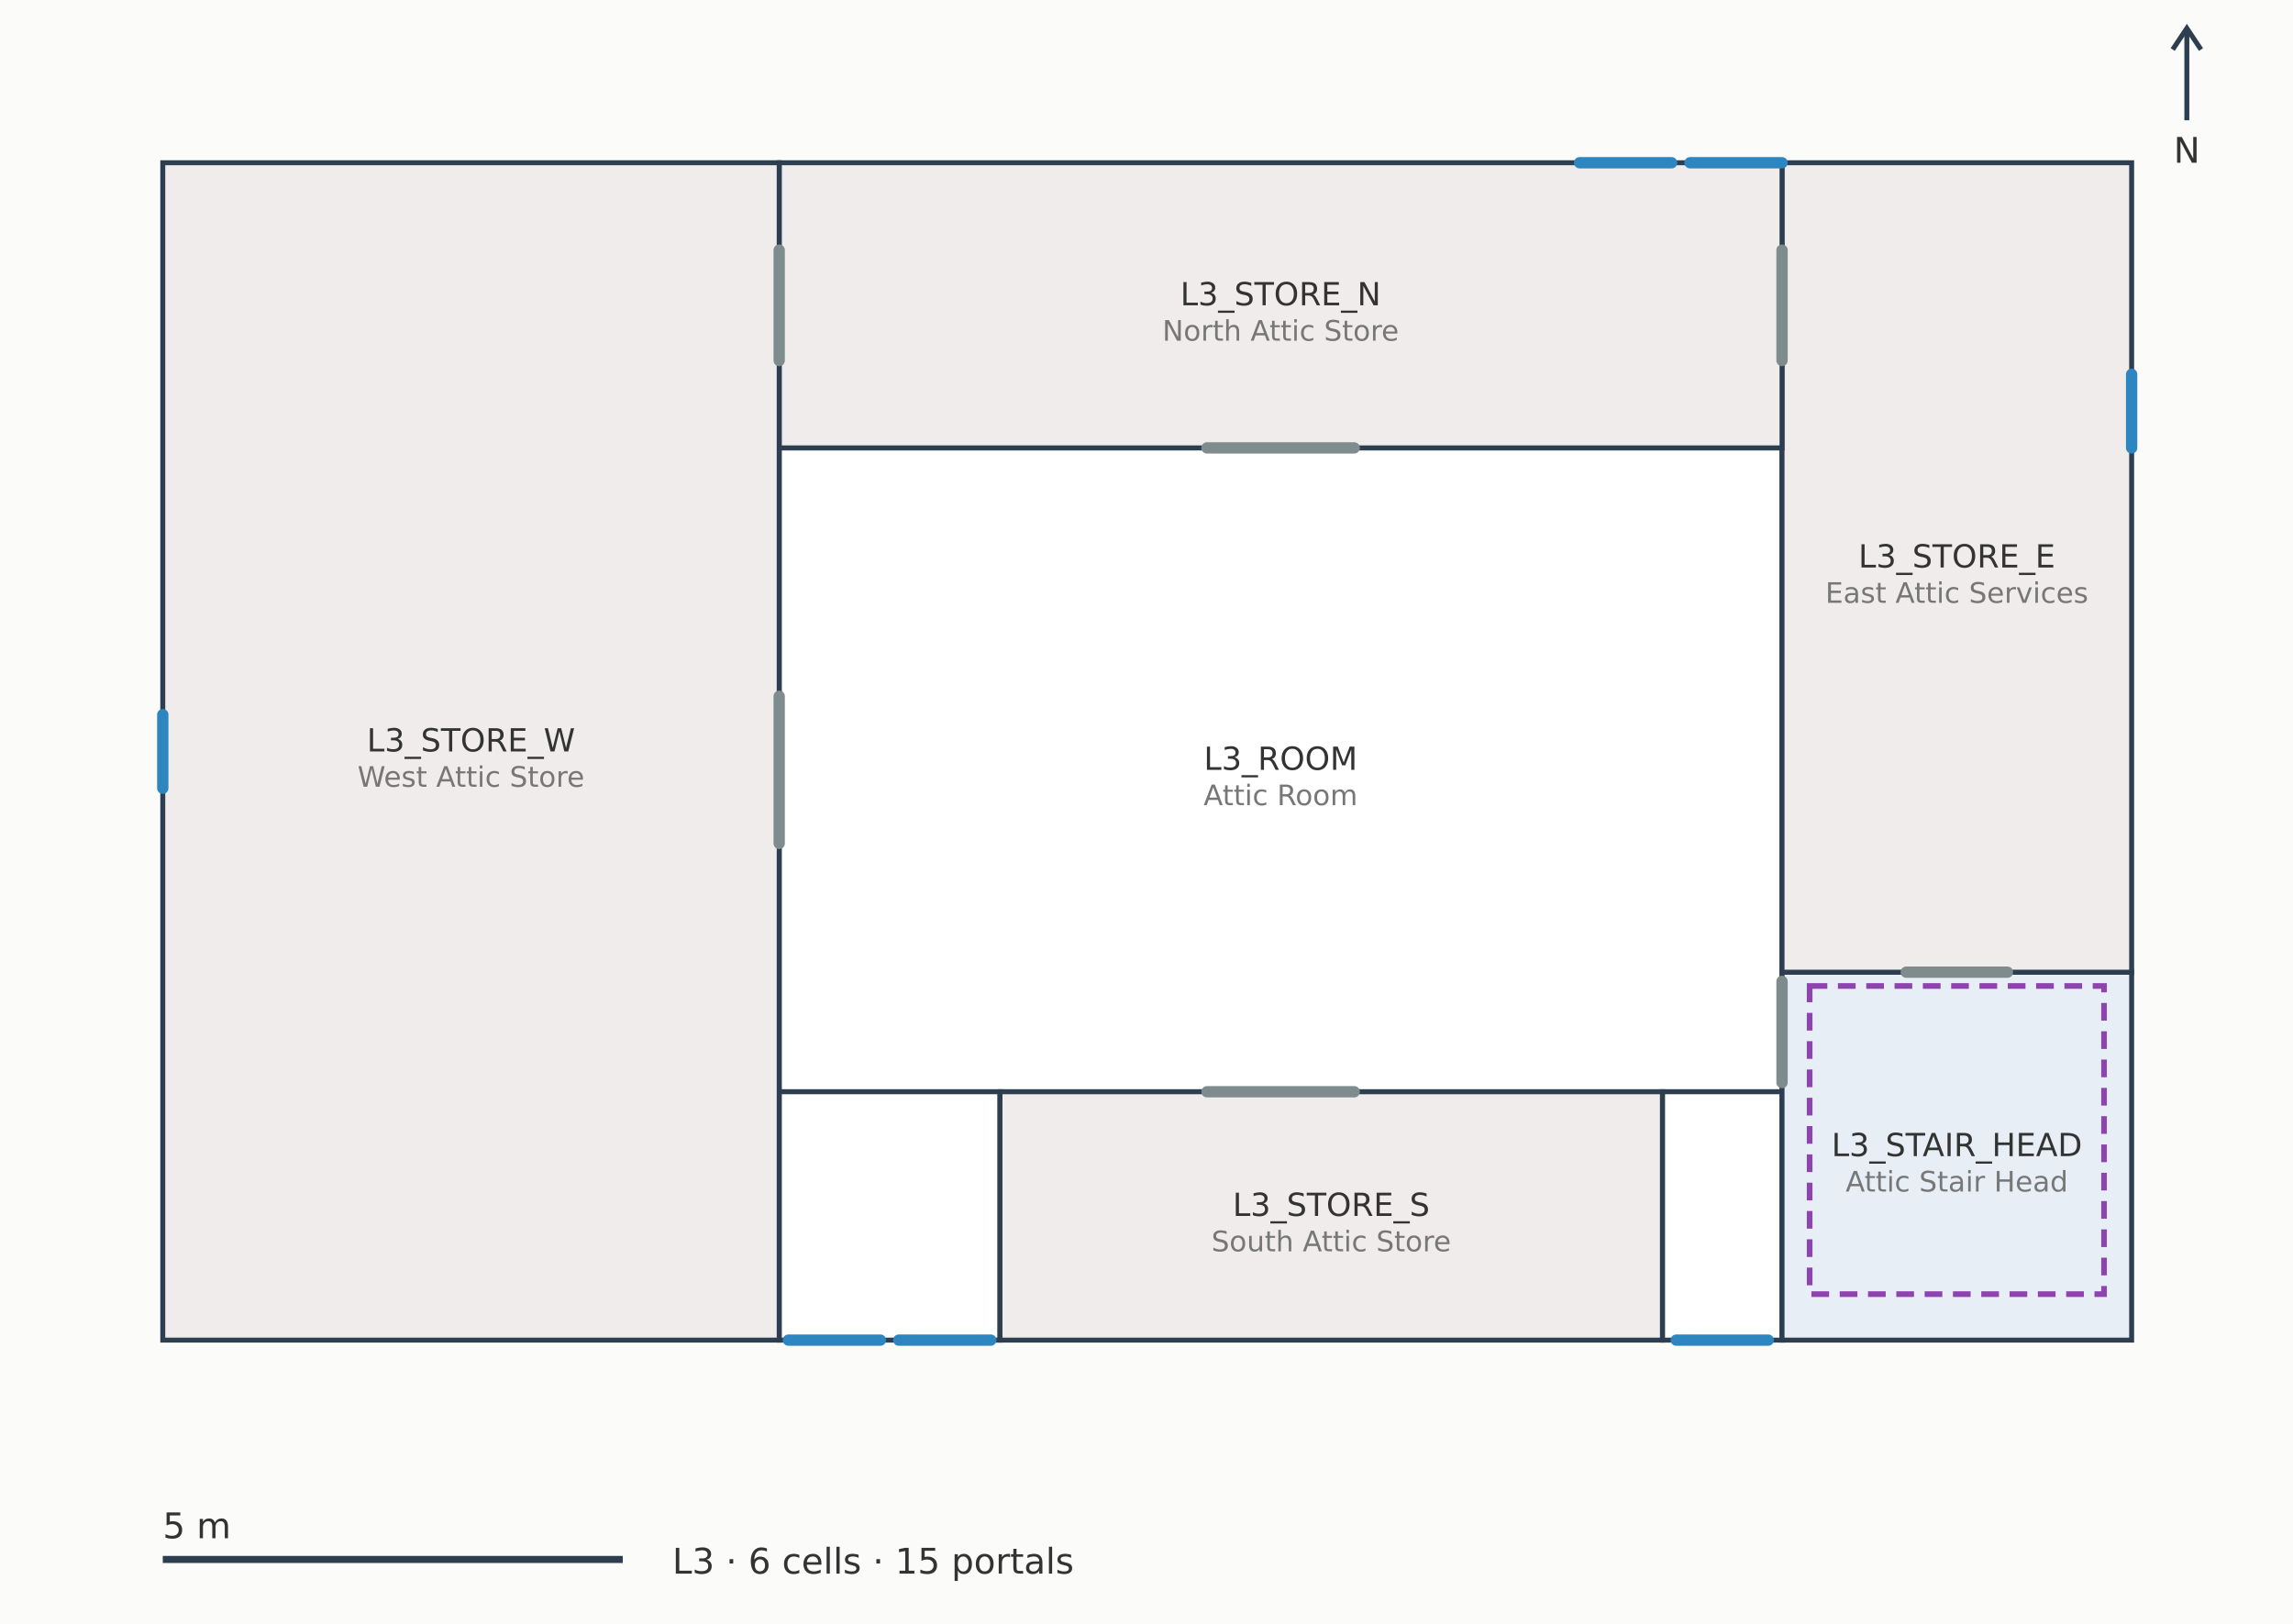
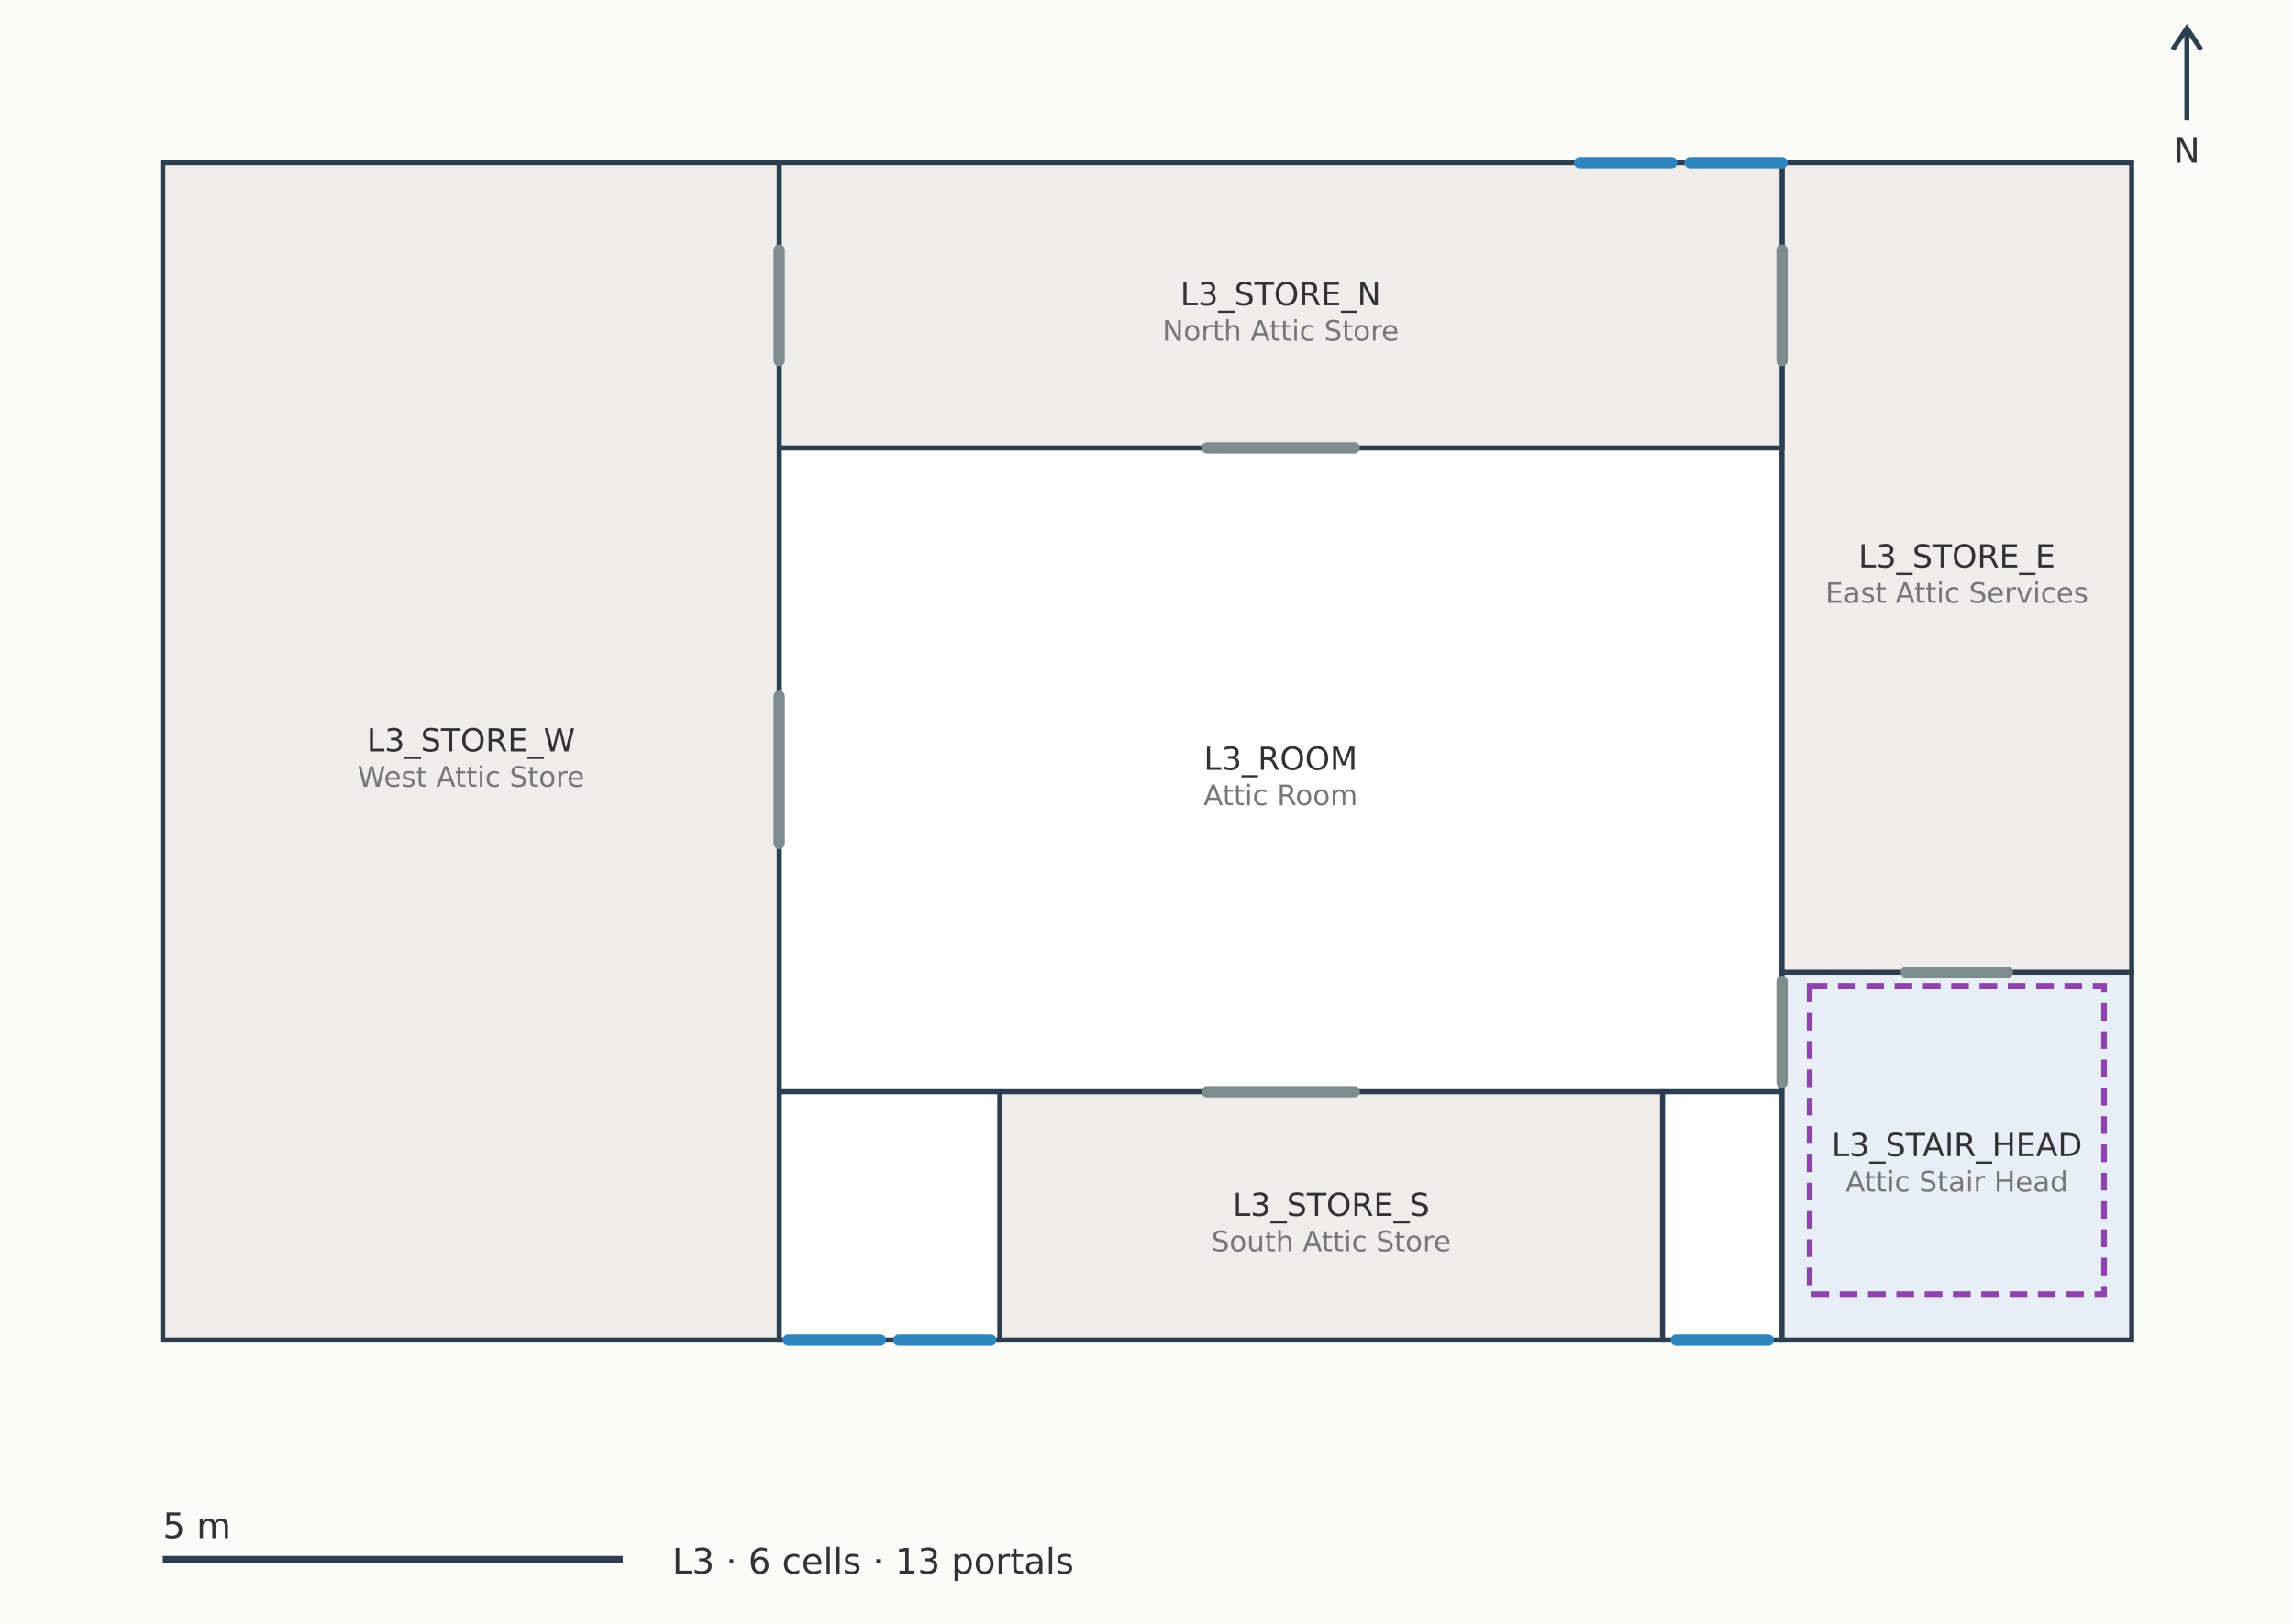
<svg xmlns="http://www.w3.org/2000/svg" width="648" height="459" viewBox="0 0 648 459" font-family="DejaVu Sans, sans-serif">
  <style>.id{font-size:9px;fill:#333}.name{font-size:8px;fill:#777}.key{font-size:10px;fill:#333}</style>
  <rect width="648" height="459" fill="#fbfbfa" />
  <rect x="220.2" y="126.6" width="283.4" height="182.0" fill="#ffffff" stroke="#2c3e50" stroke-width="1.4" />
  <text class="id" x="361.9" y="217.6" text-anchor="middle">L3_ROOM</text>
  <text class="name" x="361.9" y="227.6" text-anchor="middle">Attic Room</text>
  <rect x="220.2" y="308.6" width="62.4" height="70.2" fill="#ffffff" stroke="#2c3e50" stroke-width="1.4" />
  <rect x="469.8" y="308.6" width="33.8" height="70.2" fill="#ffffff" stroke="#2c3e50" stroke-width="1.4" />
  <rect x="503.6" y="274.8" width="98.8" height="104.0" fill="#e8eef6" stroke="#2c3e50" stroke-width="1.4" />
  <text class="id" x="553.0" y="326.8" text-anchor="middle">L3_STAIR_HEAD</text>
  <text class="name" x="553.0" y="336.8" text-anchor="middle">Attic Stair Head</text>
  <rect x="503.6" y="46.0" width="98.8" height="228.8" fill="#efeceb" stroke="#2c3e50" stroke-width="1.4" />
  <text class="id" x="553.0" y="160.4" text-anchor="middle">L3_STORE_E</text>
  <text class="name" x="553.0" y="170.4" text-anchor="middle">East Attic Services</text>
  <rect x="220.2" y="46.0" width="283.4" height="80.6" fill="#efeceb" stroke="#2c3e50" stroke-width="1.4" />
  <text class="id" x="361.9" y="86.3" text-anchor="middle">L3_STORE_N</text>
  <text class="name" x="361.9" y="96.3" text-anchor="middle">North Attic Store</text>
  <rect x="282.6" y="308.6" width="187.2" height="70.2" fill="#efeceb" stroke="#2c3e50" stroke-width="1.4" />
  <text class="id" x="376.2" y="343.7" text-anchor="middle">L3_STORE_S</text>
  <text class="name" x="376.2" y="353.7" text-anchor="middle">South Attic Store</text>
  <rect x="46.0" y="46.0" width="174.2" height="332.8" fill="#efeceb" stroke="#2c3e50" stroke-width="1.4" />
  <text class="id" x="133.1" y="212.4" text-anchor="middle">L3_STORE_W</text>
  <text class="name" x="133.1" y="222.4" text-anchor="middle">West Attic Store</text>
  <line x1="503.6" y1="277.4" x2="503.6" y2="306.0" stroke="#7f8c8d" stroke-width="3.2" stroke-linecap="round" />
  <line x1="341.1" y1="126.6" x2="382.7" y2="126.6" stroke="#7f8c8d" stroke-width="3.2" stroke-linecap="round" />
  <line x1="341.1" y1="308.6" x2="382.7" y2="308.6" stroke="#7f8c8d" stroke-width="3.2" stroke-linecap="round" />
  <line x1="220.2" y1="196.8" x2="220.2" y2="238.4" stroke="#7f8c8d" stroke-width="3.2" stroke-linecap="round" />
  <line x1="538.7" y1="274.8" x2="567.3" y2="274.8" stroke="#7f8c8d" stroke-width="3.2" stroke-linecap="round" />
  <line x1="220.2" y1="70.7" x2="220.2" y2="101.9" stroke="#7f8c8d" stroke-width="3.2" stroke-linecap="round" />
  <line x1="503.6" y1="70.7" x2="503.6" y2="101.9" stroke="#7f8c8d" stroke-width="3.2" stroke-linecap="round" />
  <rect x="511.4" y="278.7" width="83.2" height="87.1" fill="none" stroke="#8e44ad" stroke-width="1.6" stroke-dasharray="5 3" />
  <line x1="222.8" y1="378.8" x2="248.8" y2="378.8" stroke="#2e86c1" stroke-width="3.2" stroke-linecap="round" />
  <line x1="254.0" y1="378.8" x2="280.0" y2="378.8" stroke="#2e86c1" stroke-width="3.2" stroke-linecap="round" />
  <line x1="473.7" y1="378.8" x2="499.7" y2="378.8" stroke="#2e86c1" stroke-width="3.2" stroke-linecap="round" />
  <line x1="446.4" y1="46.0" x2="472.4" y2="46.0" stroke="#2e86c1" stroke-width="3.2" stroke-linecap="round" />
  <line x1="477.6" y1="46.0" x2="503.6" y2="46.0" stroke="#2e86c1" stroke-width="3.2" stroke-linecap="round" />
-   <line x1="46.0" y1="202.0" x2="46.0" y2="222.8" stroke="#2e86c1" stroke-width="3.2" stroke-linecap="round" />
-   <line x1="602.4" y1="105.8" x2="602.4" y2="126.6" stroke="#2e86c1" stroke-width="3.2" stroke-linecap="round" />
  <g stroke="#2c3e50" stroke-width="1.4" fill="none">
    <line x1="618" y1="34" x2="618" y2="8" />
    <path d="M614 14 L618 8 L622 14" />
  </g>
  <text class="key" x="618" y="46" text-anchor="middle">N</text>
  <line x1="46.0" y1="440.8" x2="176.0" y2="440.8" stroke="#2c3e50" stroke-width="2" />
  <text class="key" x="46.0" y="434.8">5 m</text>
-   <text class="key" x="190.0" y="444.8">L3 · 6 cells · 15 portals</text>
+   <text class="key" x="190.0" y="444.8">L3 · 6 cells · 13 portals</text>
</svg>
